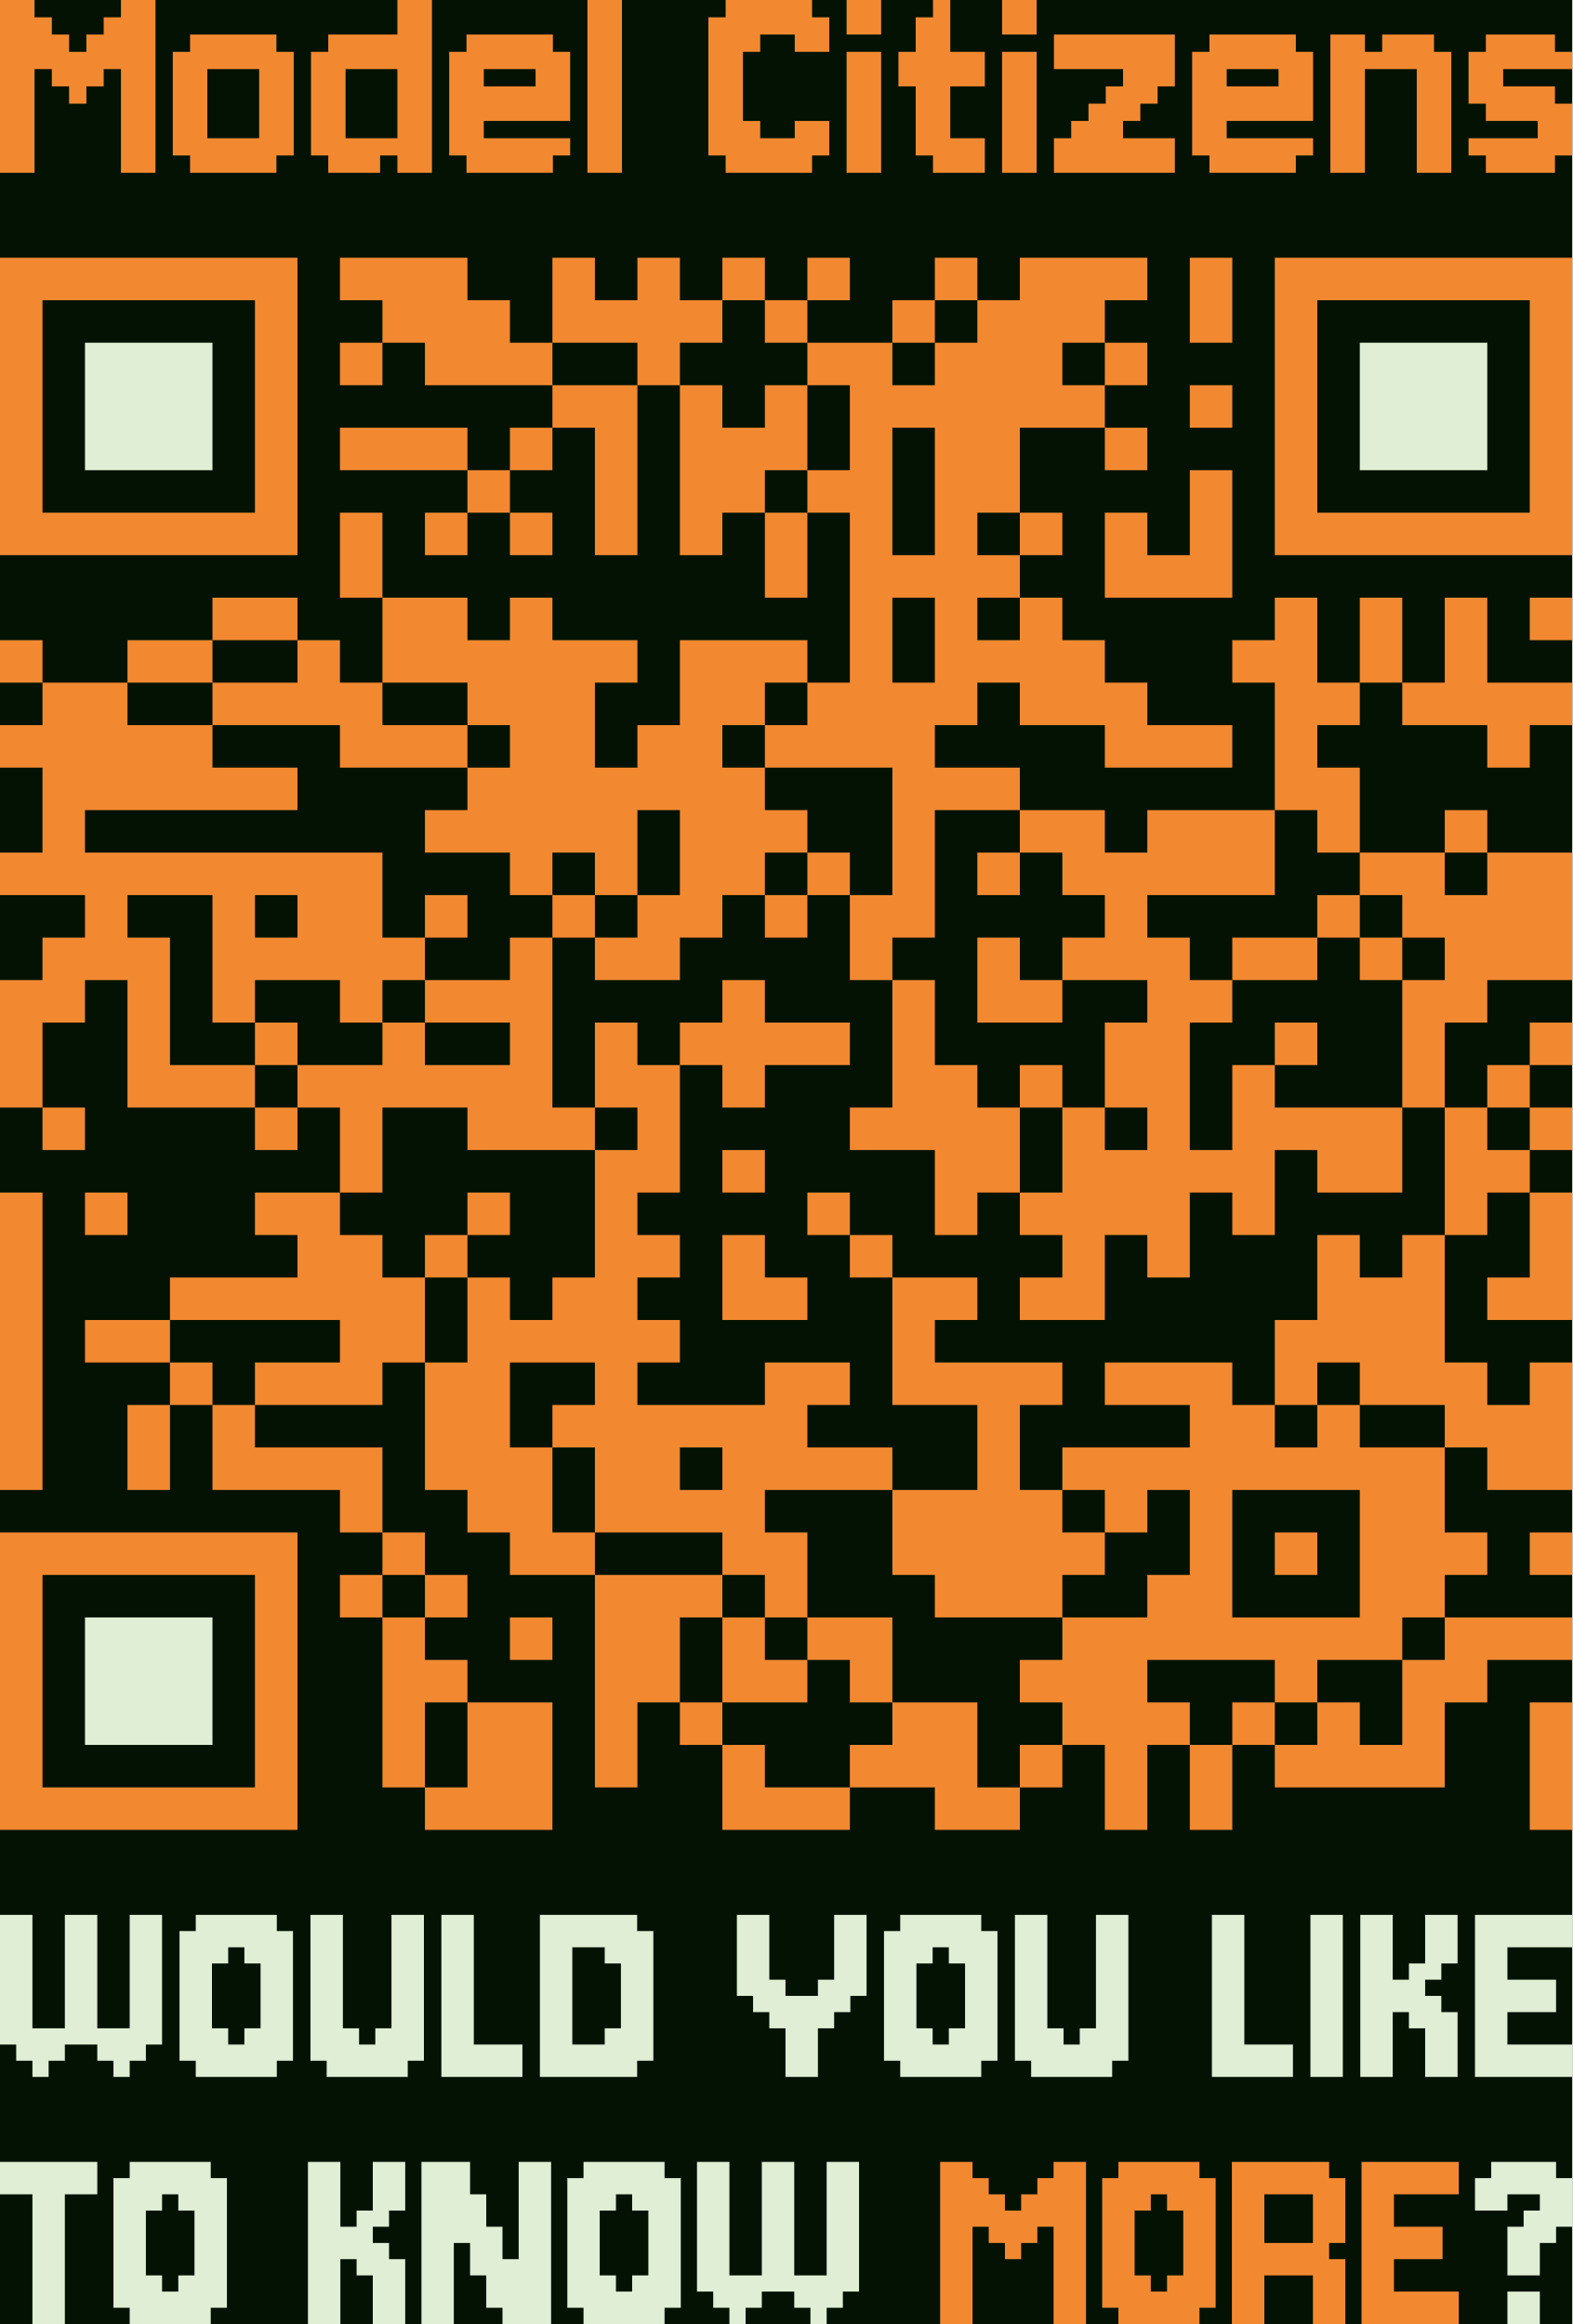
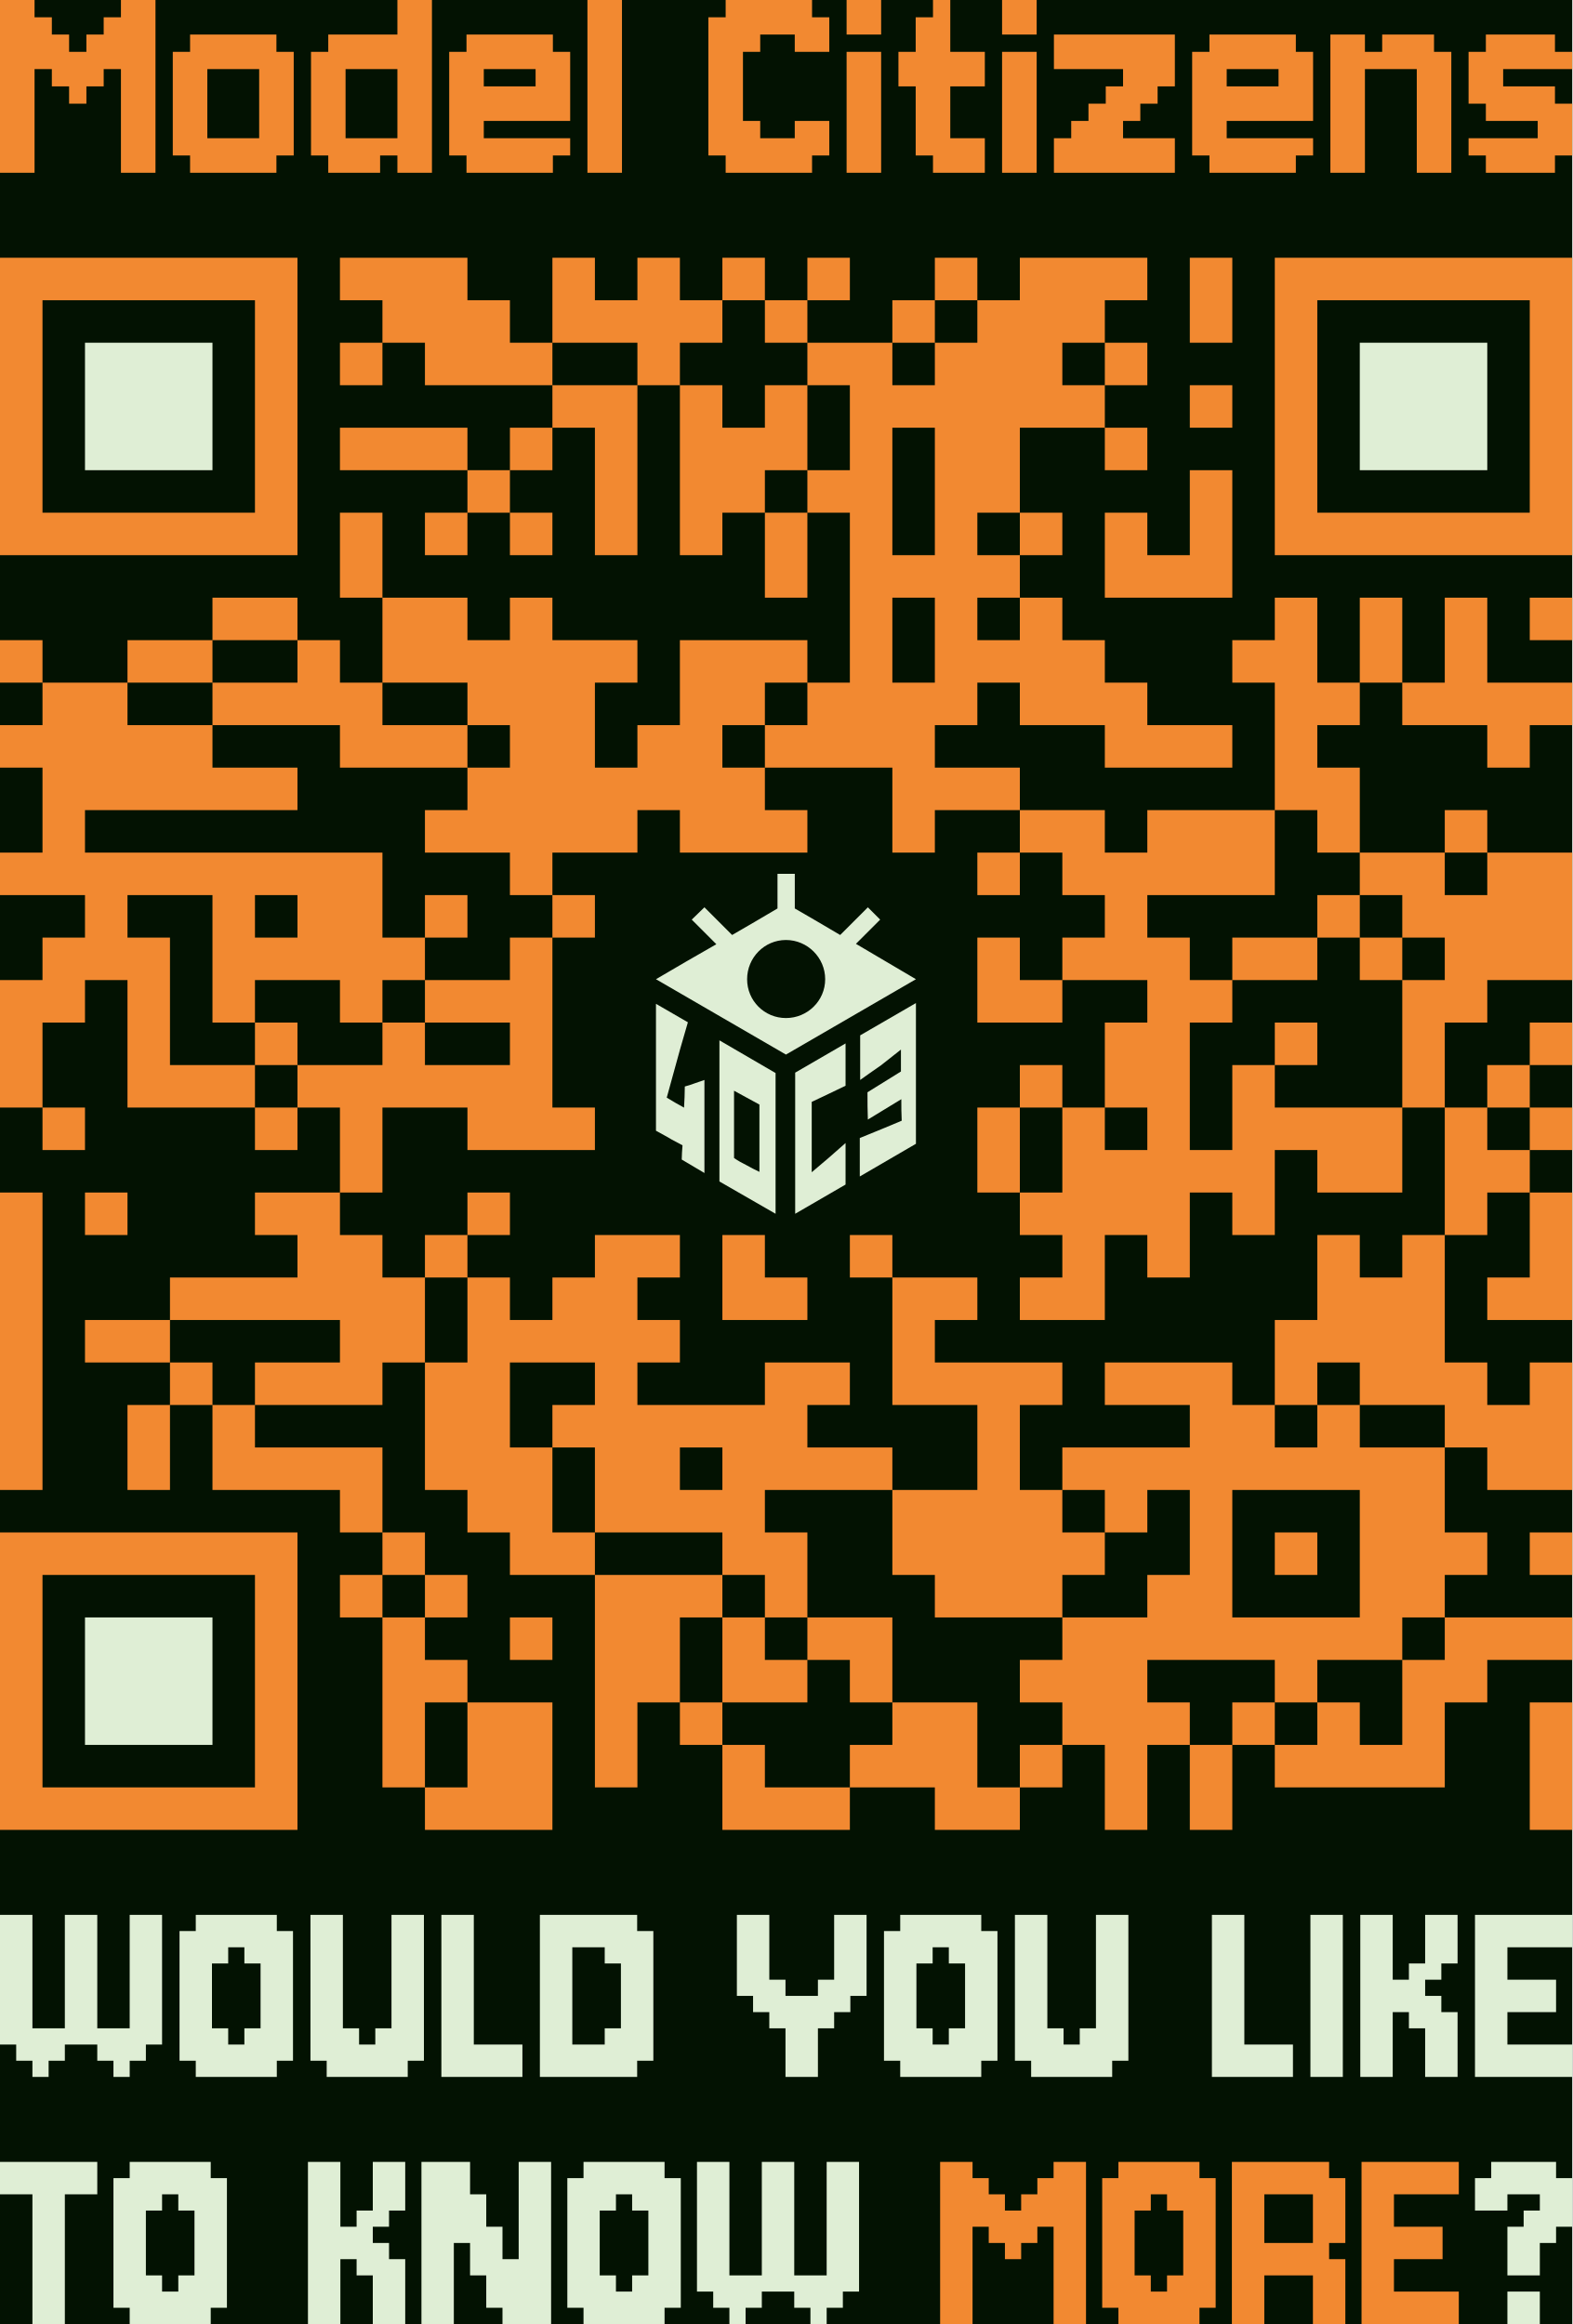
<svg xmlns="http://www.w3.org/2000/svg" width="250" height="369.559" viewBox="0 0 37 54.695">
  <path d="M0 0H37V54.695H0Z" fill="#031202" />
  <g transform="translate(0 0)">
    <path d="M 1.626 2.033 L 1.626 2.033 L 1.22 2.033 L 1.22 1.626 L 0.813 1.626 L 0.813 4.066 L 0 4.066 L 0 0 L 0.813 0 L 0.813 0.407 L 1.22 0.407 L 1.22 0.813 L 1.626 0.813 L 1.626 1.22 L 2.033 1.22 L 2.033 0.813 L 2.44 0.813 L 2.44 0.407 L 2.846 0.407 L 2.846 0 L 3.659 0 L 3.659 4.066 L 2.846 4.066 L 2.846 1.626 L 2.44 1.626 L 2.44 2.033 L 2.033 2.033 L 2.033 2.44 L 1.626 2.44 Z M 4.066 1.22 L 4.066 1.22 L 4.473 1.22 L 4.473 0.813 L 6.505 0.813 L 6.505 1.22 L 6.912 1.22 L 6.912 3.659 L 6.505 3.659 L 6.505 4.066 L 4.473 4.066 L 4.473 3.659 L 4.066 3.659 Z M 6.099 1.626 L 6.099 1.626 L 4.879 1.626 L 4.879 3.253 L 6.099 3.253 Z M 9.352 0.813 L 9.352 0.813 L 9.352 0 L 10.165 0 L 10.165 4.066 L 9.352 4.066 L 9.352 3.659 L 8.945 3.659 L 8.945 4.066 L 7.725 4.066 L 7.725 3.659 L 7.319 3.659 L 7.319 1.22 L 7.725 1.22 L 7.725 0.813 Z M 9.352 3.253 L 9.352 3.253 L 9.352 1.626 L 8.132 1.626 L 8.132 3.253 Z M 10.571 1.22 L 10.571 1.22 L 10.978 1.22 L 10.978 0.813 L 13.011 0.813 L 13.011 1.22 L 13.418 1.22 L 13.418 2.846 L 11.385 2.846 L 11.385 3.253 L 13.418 3.253 L 13.418 3.659 L 13.011 3.659 L 13.011 4.066 L 10.978 4.066 L 10.978 3.659 L 10.571 3.659 Z M 11.385 2.033 L 11.385 2.033 L 12.604 2.033 L 12.604 1.626 L 11.385 1.626 Z M 13.824 0 L 13.824 0 L 14.637 0 L 14.637 4.066 L 13.824 4.066 Z M 18.703 2.846 L 18.703 2.846 L 19.516 2.846 L 19.516 3.659 L 19.11 3.659 L 19.11 4.066 L 17.077 4.066 L 17.077 3.659 L 16.67 3.659 L 16.67 0.407 L 17.077 0.407 L 17.077 0 L 19.11 0 L 19.11 0.407 L 19.516 0.407 L 19.516 1.22 L 18.703 1.22 L 18.703 0.813 L 17.89 0.813 L 17.89 1.22 L 17.484 1.22 L 17.484 2.846 L 17.89 2.846 L 17.89 3.253 L 18.703 3.253 Z M 19.923 0 L 19.923 0 L 20.736 0 L 20.736 0.813 L 19.923 0.813 Z M 19.923 1.22 L 19.923 1.22 L 20.736 1.22 L 20.736 4.066 L 19.923 4.066 Z M 21.143 1.22 L 21.143 1.22 L 21.549 1.22 L 21.549 0.407 L 21.956 0.407 L 21.956 0 L 22.363 0 L 22.363 1.22 L 23.176 1.22 L 23.176 2.033 L 22.363 2.033 L 22.363 3.253 L 23.176 3.253 L 23.176 4.066 L 21.956 4.066 L 21.956 3.659 L 21.549 3.659 L 21.549 2.033 L 21.143 2.033 Z M 23.582 0 L 23.582 0 L 24.396 0 L 24.396 0.813 L 23.582 0.813 Z M 23.582 1.22 L 23.582 1.22 L 24.396 1.22 L 24.396 4.066 L 23.582 4.066 Z M 24.802 3.253 L 24.802 3.253 L 25.209 3.253 L 25.209 2.846 L 25.615 2.846 L 25.615 2.44 L 26.022 2.44 L 26.022 2.033 L 26.429 2.033 L 26.429 1.626 L 24.802 1.626 L 24.802 0.813 L 27.648 0.813 L 27.648 2.033 L 27.242 2.033 L 27.242 2.44 L 26.835 2.44 L 26.835 2.846 L 26.429 2.846 L 26.429 3.253 L 27.648 3.253 L 27.648 4.066 L 24.802 4.066 Z M 28.055 1.22 L 28.055 1.22 L 28.462 1.22 L 28.462 0.813 L 30.495 0.813 L 30.495 1.22 L 30.901 1.22 L 30.901 2.846 L 28.868 2.846 L 28.868 3.253 L 30.901 3.253 L 30.901 3.659 L 30.495 3.659 L 30.495 4.066 L 28.462 4.066 L 28.462 3.659 L 28.055 3.659 Z M 28.868 2.033 L 28.868 2.033 L 30.088 2.033 L 30.088 1.626 L 28.868 1.626 Z M 32.121 1.22 L 32.121 1.22 L 32.527 1.22 L 32.527 0.813 L 33.747 0.813 L 33.747 1.22 L 34.154 1.22 L 34.154 4.066 L 33.341 4.066 L 33.341 1.626 L 32.121 1.626 L 32.121 4.066 L 31.308 4.066 L 31.308 0.813 L 32.121 0.813 Z M 34.967 3.659 L 34.967 3.659 L 34.56 3.659 L 34.56 3.253 L 36.187 3.253 L 36.187 2.846 L 34.967 2.846 L 34.967 2.44 L 34.56 2.44 L 34.56 1.22 L 34.967 1.22 L 34.967 0.813 L 36.593 0.813 L 36.593 1.22 L 37 1.22 L 37 1.626 L 35.374 1.626 L 35.374 2.033 L 36.593 2.033 L 36.593 2.44 L 37 2.44 L 37 3.659 L 36.593 3.659 L 36.593 4.066 L 34.967 4.066 Z " fill="#f28931" />
  </g>
  <g transform="translate(0 6.066)">
-     <path d="M8 0H9V1H8ZM9 0H10V1H9ZM10 0H11V1H10ZM13 0H14V1H13ZM15 0H16V1H15ZM17 0H18V1H17ZM19 0H20V1H19ZM22 0H23V1H22ZM24 0H25V1H24ZM25 0H26V1H25ZM26 0H27V1H26ZM28 0H29V1H28ZM9 1H10V2H9ZM10 1H11V2H10ZM11 1H12V2H11ZM13 1H14V2H13ZM14 1H15V2H14ZM15 1H16V2H15ZM16 1H17V2H16ZM18 1H19V2H18ZM21 1H22V2H21ZM23 1H24V2H23ZM24 1H25V2H24ZM25 1H26V2H25ZM28 1H29V2H28ZM8 2H9V3H8ZM10 2H11V3H10ZM11 2H12V3H11ZM12 2H13V3H12ZM15 2H16V3H15ZM19 2H20V3H19ZM20 2H21V3H20ZM22 2H23V3H22ZM23 2H24V3H23ZM24 2H25V3H24ZM26 2H27V3H26ZM13 3H14V4H13ZM14 3H15V4H14ZM16 3H17V4H16ZM18 3H19V4H18ZM20 3H21V4H20ZM21 3H22V4H21ZM22 3H23V4H22ZM23 3H24V4H23ZM24 3H25V4H24ZM25 3H26V4H25ZM28 3H29V4H28ZM8 4H9V5H8ZM9 4H10V5H9ZM10 4H11V5H10ZM12 4H13V5H12ZM14 4H15V5H14ZM16 4H17V5H16ZM17 4H18V5H17ZM18 4H19V5H18ZM20 4H21V5H20ZM22 4H23V5H22ZM23 4H24V5H23ZM26 4H27V5H26ZM11 5H12V6H11ZM14 5H15V6H14ZM16 5H17V6H16ZM17 5H18V6H17ZM19 5H20V6H19ZM20 5H21V6H20ZM22 5H23V6H22ZM23 5H24V6H23ZM28 5H29V6H28ZM8 6H9V7H8ZM10 6H11V7H10ZM12 6H13V7H12ZM14 6H15V7H14ZM16 6H17V7H16ZM18 6H19V7H18ZM20 6H21V7H20ZM22 6H23V7H22ZM24 6H25V7H24ZM26 6H27V7H26ZM28 6H29V7H28ZM8 7H9V8H8ZM18 7H19V8H18ZM20 7H21V8H20ZM21 7H22V8H21ZM22 7H23V8H22ZM23 7H24V8H23ZM26 7H27V8H26ZM27 7H28V8H27ZM28 7H29V8H28ZM5 8H6V9H5ZM6 8H7V9H6ZM9 8H10V9H9ZM10 8H11V9H10ZM12 8H13V9H12ZM20 8H21V9H20ZM22 8H23V9H22ZM24 8H25V9H24ZM30 8H31V9H30ZM32 8H33V9H32ZM34 8H35V9H34ZM36 8H37V9H36ZM0 9H1V10H0ZM3 9H4V10H3ZM4 9H5V10H4ZM7 9H8V10H7ZM9 9H10V10H9ZM10 9H11V10H10ZM11 9H12V10H11ZM12 9H13V10H12ZM13 9H14V10H13ZM14 9H15V10H14ZM16 9H17V10H16ZM17 9H18V10H17ZM18 9H19V10H18ZM20 9H21V10H20ZM22 9H23V10H22ZM23 9H24V10H23ZM24 9H25V10H24ZM25 9H26V10H25ZM29 9H30V10H29ZM30 9H31V10H30ZM32 9H33V10H32ZM34 9H35V10H34ZM1 10H2V11H1ZM2 10H3V11H2ZM5 10H6V11H5ZM6 10H7V11H6ZM7 10H8V11H7ZM8 10H9V11H8ZM11 10H12V11H11ZM12 10H13V11H12ZM13 10H14V11H13ZM16 10H17V11H16ZM17 10H18V11H17ZM19 10H20V11H19ZM20 10H21V11H20ZM21 10H22V11H21ZM22 10H23V11H22ZM24 10H25V11H24ZM25 10H26V11H25ZM26 10H27V11H26ZM30 10H31V11H30ZM31 10H32V11H31ZM33 10H34V11H33ZM34 10H35V11H34ZM35 10H36V11H35ZM36 10H37V11H36ZM0 11H1V12H0ZM1 11H2V12H1ZM2 11H3V12H2ZM3 11H4V12H3ZM4 11H5V12H4ZM8 11H9V12H8ZM9 11H10V12H9ZM10 11H11V12H10ZM12 11H13V12H12ZM13 11H14V12H13ZM15 11H16V12H15ZM16 11H17V12H16ZM18 11H19V12H18ZM19 11H20V12H19ZM20 11H21V12H20ZM21 11H22V12H21ZM26 11H27V12H26ZM27 11H28V12H27ZM28 11H29V12H28ZM30 11H31V12H30ZM35 11H36V12H35ZM1 12H2V13H1ZM2 12H3V13H2ZM3 12H4V13H3ZM4 12H5V13H4ZM5 12H6V13H5ZM6 12H7V13H6ZM11 12H12V13H11ZM12 12H13V13H12ZM13 12H14V13H13ZM14 12H15V13H14ZM15 12H16V13H15ZM16 12H17V13H16ZM17 12H18V13H17ZM21 12H22V13H21ZM22 12H23V13H22ZM23 12H24V13H23ZM30 12H31V13H30ZM31 12H32V13H31ZM1 13H2V14H1ZM10 13H11V14H10ZM11 13H12V14H11ZM12 13H13V14H12ZM13 13H14V14H13ZM14 13H15V14H14ZM16 13H17V14H16ZM17 13H18V14H17ZM18 13H19V14H18ZM21 13H22V14H21ZM24 13H25V14H24ZM25 13H26V14H25ZM27 13H28V14H27ZM28 13H29V14H28ZM29 13H30V14H29ZM31 13H32V14H31ZM34 13H35V14H34ZM0 14H1V15H0ZM1 14H2V15H1ZM2 14H3V15H2ZM3 14H4V15H3ZM4 14H5V15H4ZM5 14H6V15H5ZM6 14H7V15H6ZM7 14H8V15H7ZM8 14H9V15H8ZM12 14H13V15H12ZM14 14H15V15H14ZM16 14H17V15H16ZM17 14H18V15H17ZM19 14H20V15H19ZM21 14H22V15H21ZM23 14H24V15H23ZM25 14H26V15H25ZM26 14H27V15H26ZM27 14H28V15H27ZM28 14H29V15H28ZM29 14H30V15H29ZM32 14H33V15H32ZM33 14H34V15H33ZM35 14H36V15H35ZM36 14H37V15H36ZM2 15H3V16H2ZM5 15H6V16H5ZM7 15H8V16H7ZM8 15H9V16H8ZM10 15H11V16H10ZM13 15H14V16H13ZM15 15H16V16H15ZM16 15H17V16H16ZM18 15H19V16H18ZM20 15H21V16H20ZM21 15H22V16H21ZM26 15H27V16H26ZM31 15H32V16H31ZM33 15H34V16H33ZM34 15H35V16H34ZM35 15H36V16H35ZM36 15H37V16H36ZM1 16H2V17H1ZM2 16H3V17H2ZM3 16H4V17H3ZM5 16H6V17H5ZM6 16H7V17H6ZM7 16H8V17H7ZM8 16H9V17H8ZM9 16H10V17H9ZM12 16H13V17H12ZM14 16H15V17H14ZM15 16H16V17H15ZM20 16H21V17H20ZM23 16H24V17H23ZM25 16H26V17H25ZM26 16H27V17H26ZM27 16H28V17H27ZM29 16H30V17H29ZM30 16H31V17H30ZM32 16H33V17H32ZM34 16H35V17H34ZM35 16H36V17H35ZM36 16H37V17H36ZM0 17H1V18H0ZM1 17H2V18H1ZM3 17H4V18H3ZM5 17H6V18H5ZM8 17H9V18H8ZM10 17H11V18H10ZM11 17H12V18H11ZM12 17H13V18H12ZM17 17H18V18H17ZM21 17H22V18H21ZM23 17H24V18H23ZM24 17H25V18H24ZM27 17H28V18H27ZM28 17H29V18H28ZM33 17H34V18H33ZM34 17H35V18H34ZM0 18H1V19H0ZM3 18H4V19H3ZM6 18H7V19H6ZM9 18H10V19H9ZM12 18H13V19H12ZM14 18H15V19H14ZM16 18H17V19H16ZM17 18H18V19H17ZM18 18H19V19H18ZM19 18H20V19H19ZM21 18H22V19H21ZM26 18H27V19H26ZM27 18H28V19H27ZM30 18H31V19H30ZM33 18H34V19H33ZM36 18H37V19H36ZM0 19H1V20H0ZM3 19H4V20H3ZM4 19H5V20H4ZM5 19H6V20H5ZM7 19H8V20H7ZM8 19H9V20H8ZM9 19H10V20H9ZM10 19H11V20H10ZM11 19H12V20H11ZM12 19H13V20H12ZM14 19H15V20H14ZM15 19H16V20H15ZM17 19H18V20H17ZM21 19H22V20H21ZM22 19H23V20H22ZM24 19H25V20H24ZM26 19H27V20H26ZM27 19H28V20H27ZM29 19H30V20H29ZM33 19H34V20H33ZM35 19H36V20H35ZM1 20H2V21H1ZM6 20H7V21H6ZM8 20H9V21H8ZM11 20H12V21H11ZM12 20H13V21H12ZM13 20H14V21H13ZM15 20H16V21H15ZM20 20H21V21H20ZM21 20H22V21H21ZM22 20H23V21H22ZM23 20H24V21H23ZM25 20H26V21H25ZM27 20H28V21H27ZM29 20H30V21H29ZM30 20H31V21H30ZM31 20H32V21H31ZM32 20H33V21H32ZM34 20H35V21H34ZM36 20H37V21H36ZM8 21H9V22H8ZM14 21H15V22H14ZM15 21H16V22H15ZM17 21H18V22H17ZM22 21H23V22H22ZM23 21H24V22H23ZM25 21H26V22H25ZM26 21H27V22H26ZM27 21H28V22H27ZM28 21H29V22H28ZM29 21H30V22H29ZM31 21H32V22H31ZM32 21H33V22H32ZM34 21H35V22H34ZM35 21H36V22H35ZM0 22H1V23H0ZM2 22H3V23H2ZM6 22H7V23H6ZM7 22H8V23H7ZM11 22H12V23H11ZM14 22H15V23H14ZM19 22H20V23H19ZM22 22H23V23H22ZM24 22H25V23H24ZM25 22H26V23H25ZM26 22H27V23H26ZM27 22H28V23H27ZM29 22H30V23H29ZM34 22H35V23H34ZM36 22H37V23H36ZM0 23H1V24H0ZM7 23H8V24H7ZM8 23H9V24H8ZM10 23H11V24H10ZM14 23H15V24H14ZM15 23H16V24H15ZM17 23H18V24H17ZM20 23H21V24H20ZM25 23H26V24H25ZM27 23H28V24H27ZM31 23H32V24H31ZM33 23H34V24H33ZM36 23H37V24H36ZM0 24H1V25H0ZM4 24H5V25H4ZM5 24H6V25H5ZM6 24H7V25H6ZM7 24H8V25H7ZM8 24H9V25H8ZM9 24H10V25H9ZM11 24H12V25H11ZM13 24H14V25H13ZM14 24H15V25H14ZM17 24H18V25H17ZM18 24H19V25H18ZM21 24H22V25H21ZM22 24H23V25H22ZM24 24H25V25H24ZM25 24H26V25H25ZM31 24H32V25H31ZM32 24H33V25H32ZM33 24H34V25H33ZM35 24H36V25H35ZM36 24H37V25H36ZM0 25H1V26H0ZM2 25H3V26H2ZM3 25H4V26H3ZM8 25H9V26H8ZM9 25H10V26H9ZM11 25H12V26H11ZM12 25H13V26H12ZM13 25H14V26H13ZM14 25H15V26H14ZM15 25H16V26H15ZM21 25H22V26H21ZM30 25H31V26H30ZM31 25H32V26H31ZM32 25H33V26H32ZM33 25H34V26H33ZM0 26H1V27H0ZM4 26H5V27H4ZM6 26H7V27H6ZM7 26H8V27H7ZM8 26H9V27H8ZM10 26H11V27H10ZM11 26H12V27H11ZM14 26H15V27H14ZM18 26H19V27H18ZM19 26H20V27H19ZM21 26H22V27H21ZM22 26H23V27H22ZM23 26H24V27H23ZM24 26H25V27H24ZM26 26H27V27H26ZM27 26H28V27H27ZM28 26H29V27H28ZM30 26H31V27H30ZM32 26H33V27H32ZM33 26H34V27H33ZM34 26H35V27H34ZM36 26H37V27H36ZM0 27H1V28H0ZM3 27H4V28H3ZM5 27H6V28H5ZM10 27H11V28H10ZM11 27H12V28H11ZM13 27H14V28H13ZM14 27H15V28H14ZM15 27H16V28H15ZM16 27H17V28H16ZM17 27H18V28H17ZM18 27H19V28H18ZM23 27H24V28H23ZM28 27H29V28H28ZM29 27H30V28H29ZM31 27H32V28H31ZM34 27H35V28H34ZM35 27H36V28H35ZM36 27H37V28H36ZM0 28H1V29H0ZM3 28H4V29H3ZM5 28H6V29H5ZM6 28H7V29H6ZM7 28H8V29H7ZM8 28H9V29H8ZM10 28H11V29H10ZM11 28H12V29H11ZM12 28H13V29H12ZM14 28H15V29H14ZM15 28H16V29H15ZM17 28H18V29H17ZM18 28H19V29H18ZM19 28H20V29H19ZM20 28H21V29H20ZM23 28H24V29H23ZM25 28H26V29H25ZM26 28H27V29H26ZM27 28H28V29H27ZM28 28H29V29H28ZM29 28H30V29H29ZM30 28H31V29H30ZM31 28H32V29H31ZM32 28H33V29H32ZM33 28H34V29H33ZM35 28H36V29H35ZM36 28H37V29H36ZM8 29H9V30H8ZM11 29H12V30H11ZM12 29H13V30H12ZM14 29H15V30H14ZM15 29H16V30H15ZM16 29H17V30H16ZM17 29H18V30H17ZM21 29H22V30H21ZM22 29H23V30H22ZM23 29H24V30H23ZM24 29H25V30H24ZM26 29H27V30H26ZM28 29H29V30H28ZM32 29H33V30H32ZM33 29H34V30H33ZM9 30H10V31H9ZM12 30H13V31H12ZM13 30H14V31H13ZM17 30H18V31H17ZM18 30H19V31H18ZM21 30H22V31H21ZM22 30H23V31H22ZM23 30H24V31H23ZM24 30H25V31H24ZM25 30H26V31H25ZM28 30H29V31H28ZM30 30H31V31H30ZM32 30H33V31H32ZM33 30H34V31H33ZM34 30H35V31H34ZM36 30H37V31H36ZM8 31H9V32H8ZM10 31H11V32H10ZM14 31H15V32H14ZM15 31H16V32H15ZM16 31H17V32H16ZM18 31H19V32H18ZM22 31H23V32H22ZM23 31H24V32H23ZM24 31H25V32H24ZM27 31H28V32H27ZM28 31H29V32H28ZM32 31H33V32H32ZM33 31H34V32H33ZM9 32H10V33H9ZM12 32H13V33H12ZM14 32H15V33H14ZM15 32H16V33H15ZM17 32H18V33H17ZM19 32H20V33H19ZM20 32H21V33H20ZM25 32H26V33H25ZM26 32H27V33H26ZM27 32H28V33H27ZM28 32H29V33H28ZM29 32H30V33H29ZM30 32H31V33H30ZM31 32H32V33H31ZM32 32H33V33H32ZM34 32H35V33H34ZM35 32H36V33H35ZM36 32H37V33H36ZM9 33H10V34H9ZM10 33H11V34H10ZM14 33H15V34H14ZM15 33H16V34H15ZM17 33H18V34H17ZM18 33H19V34H18ZM20 33H21V34H20ZM24 33H25V34H24ZM25 33H26V34H25ZM26 33H27V34H26ZM30 33H31V34H30ZM33 33H34V34H33ZM34 33H35V34H34ZM9 34H10V35H9ZM11 34H12V35H11ZM12 34H13V35H12ZM14 34H15V35H14ZM16 34H17V35H16ZM21 34H22V35H21ZM22 34H23V35H22ZM25 34H26V35H25ZM26 34H27V35H26ZM27 34H28V35H27ZM29 34H30V35H29ZM31 34H32V35H31ZM33 34H34V35H33ZM36 34H37V35H36ZM9 35H10V36H9ZM11 35H12V36H11ZM12 35H13V36H12ZM14 35H15V36H14ZM17 35H18V36H17ZM20 35H21V36H20ZM21 35H22V36H21ZM22 35H23V36H22ZM24 35H25V36H24ZM26 35H27V36H26ZM28 35H29V36H28ZM30 35H31V36H30ZM31 35H32V36H31ZM32 35H33V36H32ZM33 35H34V36H33ZM36 35H37V36H36ZM10 36H11V37H10ZM11 36H12V37H11ZM12 36H13V37H12ZM17 36H18V37H17ZM18 36H19V37H18ZM19 36H20V37H19ZM22 36H23V37H22ZM23 36H24V37H23ZM26 36H27V37H26ZM28 36H29V37H28ZM36 36H37V37H36Z" fill="#f28931" />
+     <path d="M8 0H9V1H8ZM9 0H10V1H9ZM10 0H11V1H10ZM13 0H14V1H13ZM15 0H16V1H15ZM17 0H18V1H17ZM19 0H20V1H19ZM22 0H23V1H22ZM24 0H25V1H24ZM25 0H26V1H25ZM26 0H27V1H26ZM28 0H29V1H28ZM9 1H10V2H9ZM10 1H11V2H10ZM11 1H12V2H11ZM13 1H14V2H13ZM14 1H15V2H14ZM15 1H16V2H15ZM16 1H17V2H16ZM18 1H19V2H18ZM21 1H22V2H21ZM23 1H24V2H23ZM24 1H25V2H24ZM25 1H26V2H25ZM28 1H29V2H28ZM8 2H9V3H8ZM10 2H11V3H10ZM11 2H12V3H11ZM12 2H13V3H12ZM15 2H16V3H15ZM19 2H20V3H19ZM20 2H21V3H20ZM22 2H23V3H22ZM23 2H24V3H23ZM24 2H25V3H24ZM26 2H27V3H26ZM13 3H14V4H13ZM14 3H15V4H14ZM16 3H17V4H16ZM18 3H19V4H18ZM20 3H21V4H20ZM21 3H22V4H21ZM22 3H23V4H22ZM23 3H24V4H23ZM24 3H25V4H24ZM25 3H26V4H25ZM28 3H29V4H28ZM8 4H9V5H8ZM9 4H10V5H9ZM10 4H11V5H10ZM12 4H13V5H12ZM14 4H15V5H14ZM16 4H17V5H16ZM17 4H18V5H17ZM18 4H19V5H18ZM20 4H21V5H20ZM22 4H23V5H22ZM23 4H24V5H23ZM26 4H27V5H26ZM11 5H12V6H11ZM14 5H15V6H14ZM16 5H17V6H16ZM17 5H18V6H17ZM19 5H20V6H19ZM20 5H21V6H20ZM22 5H23V6H22ZM23 5H24V6H23ZM28 5H29V6H28ZM8 6H9V7H8ZM10 6H11V7H10ZM12 6H13V7H12ZM14 6H15V7H14ZM16 6H17V7H16ZM18 6H19V7H18ZM20 6H21V7H20ZM22 6H23V7H22ZM24 6H25V7H24ZM26 6H27V7H26ZM28 6H29V7H28ZM8 7H9V8H8ZM18 7H19V8H18ZM20 7H21V8H20ZM21 7H22V8H21ZM22 7H23V8H22ZM23 7H24V8H23ZM26 7H27V8H26ZM27 7H28V8H27ZM28 7H29V8H28ZM5 8H6V9H5ZM6 8H7V9H6ZM9 8H10V9H9ZM10 8H11V9H10ZM12 8H13V9H12ZM20 8H21V9H20ZM22 8H23V9H22ZM24 8H25V9H24ZM30 8H31V9H30ZM32 8H33V9H32ZM34 8H35V9H34ZM36 8H37V9H36ZM0 9H1V10H0ZM3 9H4V10H3ZM4 9H5V10H4ZM7 9H8V10H7ZM9 9H10V10H9ZM10 9H11V10H10ZM11 9H12V10H11ZM12 9H13V10H12ZM13 9H14V10H13ZM14 9H15V10H14ZM16 9H17V10H16ZM17 9H18V10H17ZM18 9H19V10H18ZM20 9H21V10H20ZM22 9H23V10H22ZM23 9H24V10H23ZM24 9H25V10H24ZM25 9H26V10H25ZM29 9H30V10H29ZM30 9H31V10H30ZM32 9H33V10H32ZM34 9H35V10H34ZM1 10H2V11H1ZM2 10H3V11H2ZM5 10H6V11H5ZM6 10H7V11H6ZM7 10H8V11H7ZM8 10H9V11H8ZM11 10H12V11H11ZM12 10H13V11H12ZM13 10H14V11H13ZM16 10H17V11H16ZM17 10H18V11H17ZM19 10H20V11H19ZM20 10H21V11H20ZM21 10H22V11H21ZM22 10H23V11H22ZM24 10H25V11H24ZM25 10H26V11H25ZM26 10H27V11H26ZM30 10H31V11H30ZM31 10H32V11H31ZM33 10H34V11H33ZM34 10H35V11H34ZM35 10H36V11H35ZM36 10H37V11H36ZM0 11H1V12H0ZM1 11H2V12H1ZM2 11H3V12H2ZM3 11H4V12H3ZM4 11H5V12H4ZM8 11H9V12H8ZM9 11H10V12H9ZM10 11H11V12H10ZM12 11H13V12H12ZM13 11H14V12H13ZM15 11H16V12H15ZM16 11H17V12H16ZM18 11H19V12H18ZM19 11H20V12H19ZM20 11H21V12H20ZM21 11H22V12H21ZM26 11H27V12H26ZM27 11H28V12H27ZM28 11H29V12H28ZM30 11H31V12H30ZM35 11H36V12H35ZM1 12H2V13H1ZM2 12H3V13H2ZM3 12H4V13H3ZM4 12H5V13H4ZM5 12H6V13H5ZM6 12H7V13H6ZM11 12H12V13H11ZM12 12H13V13H12ZM13 12H14V13H13ZM14 12H15V13H14ZM15 12H16V13H15ZM16 12H17V13H16ZM17 12H18V13H17ZM21 12H22V13H21ZM22 12H23V13H22ZM23 12H24V13H23ZM30 12H31V13H30ZM31 12H32V13H31ZM1 13H2V14H1ZM10 13H11V14H10ZM11 13H12V14H11ZM12 13H13V14H12ZM13 13H14V14H13ZM14 13H15V14H14ZM16 13H17V14H16ZM17 13H18V14H17ZM18 13H19V14H18ZM21 13H22V14H21ZM24 13H25V14H24ZM25 13H26V14H25ZM27 13H28V14H27ZM28 13H29V14H28ZM29 13H30V14H29ZM31 13H32V14H31ZM34 13H35V14H34ZM0 14H1V15H0ZM1 14H2V15H1ZM2 14H3V15H2ZM3 14H4V15H3ZM4 14H5V15H4ZM5 14H6V15H5ZM6 14H7V15H6ZM7 14H8V15H7ZM8 14H9V15H8ZM12 14H13V15H12ZM23 14H24V15H23ZM25 14H26V15H25ZM26 14H27V15H26ZM27 14H28V15H27ZM28 14H29V15H28ZM29 14H30V15H29ZM32 14H33V15H32ZM33 14H34V15H33ZM35 14H36V15H35ZM36 14H37V15H36ZM2 15H3V16H2ZM5 15H6V16H5ZM7 15H8V16H7ZM8 15H9V16H8ZM10 15H11V16H10ZM13 15H14V16H13ZM26 15H27V16H26ZM31 15H32V16H31ZM33 15H34V16H33ZM34 15H35V16H34ZM35 15H36V16H35ZM36 15H37V16H36ZM1 16H2V17H1ZM2 16H3V17H2ZM3 16H4V17H3ZM5 16H6V17H5ZM6 16H7V17H6ZM7 16H8V17H7ZM8 16H9V17H8ZM9 16H10V17H9ZM12 16H13V17H12ZM23 16H24V17H23ZM25 16H26V17H25ZM26 16H27V17H26ZM27 16H28V17H27ZM29 16H30V17H29ZM30 16H31V17H30ZM32 16H33V17H32ZM34 16H35V17H34ZM35 16H36V17H35ZM36 16H37V17H36ZM0 17H1V18H0ZM1 17H2V18H1ZM3 17H4V18H3ZM5 17H6V18H5ZM8 17H9V18H8ZM10 17H11V18H10ZM11 17H12V18H11ZM12 17H13V18H12ZM23 17H24V18H23ZM24 17H25V18H24ZM27 17H28V18H27ZM28 17H29V18H28ZM33 17H34V18H33ZM34 17H35V18H34ZM0 18H1V19H0ZM3 18H4V19H3ZM6 18H7V19H6ZM9 18H10V19H9ZM12 18H13V19H12ZM26 18H27V19H26ZM27 18H28V19H27ZM30 18H31V19H30ZM33 18H34V19H33ZM36 18H37V19H36ZM0 19H1V20H0ZM3 19H4V20H3ZM4 19H5V20H4ZM5 19H6V20H5ZM7 19H8V20H7ZM8 19H9V20H8ZM9 19H10V20H9ZM10 19H11V20H10ZM11 19H12V20H11ZM12 19H13V20H12ZM24 19H25V20H24ZM26 19H27V20H26ZM27 19H28V20H27ZM29 19H30V20H29ZM33 19H34V20H33ZM35 19H36V20H35ZM1 20H2V21H1ZM6 20H7V21H6ZM8 20H9V21H8ZM11 20H12V21H11ZM12 20H13V21H12ZM13 20H14V21H13ZM23 20H24V21H23ZM25 20H26V21H25ZM27 20H28V21H27ZM29 20H30V21H29ZM30 20H31V21H30ZM31 20H32V21H31ZM32 20H33V21H32ZM34 20H35V21H34ZM36 20H37V21H36ZM8 21H9V22H8ZM23 21H24V22H23ZM25 21H26V22H25ZM26 21H27V22H26ZM27 21H28V22H27ZM28 21H29V22H28ZM29 21H30V22H29ZM31 21H32V22H31ZM32 21H33V22H32ZM34 21H35V22H34ZM35 21H36V22H35ZM0 22H1V23H0ZM2 22H3V23H2ZM6 22H7V23H6ZM7 22H8V23H7ZM11 22H12V23H11ZM24 22H25V23H24ZM25 22H26V23H25ZM26 22H27V23H26ZM27 22H28V23H27ZM29 22H30V23H29ZM34 22H35V23H34ZM36 22H37V23H36ZM0 23H1V24H0ZM7 23H8V24H7ZM8 23H9V24H8ZM10 23H11V24H10ZM14 23H15V24H14ZM15 23H16V24H15ZM17 23H18V24H17ZM20 23H21V24H20ZM25 23H26V24H25ZM27 23H28V24H27ZM31 23H32V24H31ZM33 23H34V24H33ZM36 23H37V24H36ZM0 24H1V25H0ZM4 24H5V25H4ZM5 24H6V25H5ZM6 24H7V25H6ZM7 24H8V25H7ZM8 24H9V25H8ZM9 24H10V25H9ZM11 24H12V25H11ZM13 24H14V25H13ZM14 24H15V25H14ZM17 24H18V25H17ZM18 24H19V25H18ZM21 24H22V25H21ZM22 24H23V25H22ZM24 24H25V25H24ZM25 24H26V25H25ZM31 24H32V25H31ZM32 24H33V25H32ZM33 24H34V25H33ZM35 24H36V25H35ZM36 24H37V25H36ZM0 25H1V26H0ZM2 25H3V26H2ZM3 25H4V26H3ZM8 25H9V26H8ZM9 25H10V26H9ZM11 25H12V26H11ZM12 25H13V26H12ZM13 25H14V26H13ZM14 25H15V26H14ZM15 25H16V26H15ZM21 25H22V26H21ZM30 25H31V26H30ZM31 25H32V26H31ZM32 25H33V26H32ZM33 25H34V26H33ZM0 26H1V27H0ZM4 26H5V27H4ZM6 26H7V27H6ZM7 26H8V27H7ZM8 26H9V27H8ZM10 26H11V27H10ZM11 26H12V27H11ZM14 26H15V27H14ZM18 26H19V27H18ZM19 26H20V27H19ZM21 26H22V27H21ZM22 26H23V27H22ZM23 26H24V27H23ZM24 26H25V27H24ZM26 26H27V27H26ZM27 26H28V27H27ZM28 26H29V27H28ZM30 26H31V27H30ZM32 26H33V27H32ZM33 26H34V27H33ZM34 26H35V27H34ZM36 26H37V27H36ZM0 27H1V28H0ZM3 27H4V28H3ZM5 27H6V28H5ZM10 27H11V28H10ZM11 27H12V28H11ZM13 27H14V28H13ZM14 27H15V28H14ZM15 27H16V28H15ZM16 27H17V28H16ZM17 27H18V28H17ZM18 27H19V28H18ZM23 27H24V28H23ZM28 27H29V28H28ZM29 27H30V28H29ZM31 27H32V28H31ZM34 27H35V28H34ZM35 27H36V28H35ZM36 27H37V28H36ZM0 28H1V29H0ZM3 28H4V29H3ZM5 28H6V29H5ZM6 28H7V29H6ZM7 28H8V29H7ZM8 28H9V29H8ZM10 28H11V29H10ZM11 28H12V29H11ZM12 28H13V29H12ZM14 28H15V29H14ZM15 28H16V29H15ZM17 28H18V29H17ZM18 28H19V29H18ZM19 28H20V29H19ZM20 28H21V29H20ZM23 28H24V29H23ZM25 28H26V29H25ZM26 28H27V29H26ZM27 28H28V29H27ZM28 28H29V29H28ZM29 28H30V29H29ZM30 28H31V29H30ZM31 28H32V29H31ZM32 28H33V29H32ZM33 28H34V29H33ZM35 28H36V29H35ZM36 28H37V29H36ZM8 29H9V30H8ZM11 29H12V30H11ZM12 29H13V30H12ZM14 29H15V30H14ZM15 29H16V30H15ZM16 29H17V30H16ZM17 29H18V30H17ZM21 29H22V30H21ZM22 29H23V30H22ZM23 29H24V30H23ZM24 29H25V30H24ZM26 29H27V30H26ZM28 29H29V30H28ZM32 29H33V30H32ZM33 29H34V30H33ZM9 30H10V31H9ZM12 30H13V31H12ZM13 30H14V31H13ZM17 30H18V31H17ZM18 30H19V31H18ZM21 30H22V31H21ZM22 30H23V31H22ZM23 30H24V31H23ZM24 30H25V31H24ZM25 30H26V31H25ZM28 30H29V31H28ZM30 30H31V31H30ZM32 30H33V31H32ZM33 30H34V31H33ZM34 30H35V31H34ZM36 30H37V31H36ZM8 31H9V32H8ZM10 31H11V32H10ZM14 31H15V32H14ZM15 31H16V32H15ZM16 31H17V32H16ZM18 31H19V32H18ZM22 31H23V32H22ZM23 31H24V32H23ZM24 31H25V32H24ZM27 31H28V32H27ZM28 31H29V32H28ZM32 31H33V32H32ZM33 31H34V32H33ZM9 32H10V33H9ZM12 32H13V33H12ZM14 32H15V33H14ZM15 32H16V33H15ZM17 32H18V33H17ZM19 32H20V33H19ZM20 32H21V33H20ZM25 32H26V33H25ZM26 32H27V33H26ZM27 32H28V33H27ZM28 32H29V33H28ZM29 32H30V33H29ZM30 32H31V33H30ZM31 32H32V33H31ZM32 32H33V33H32ZM34 32H35V33H34ZM35 32H36V33H35ZM36 32H37V33H36ZM9 33H10V34H9ZM10 33H11V34H10ZM14 33H15V34H14ZM15 33H16V34H15ZM17 33H18V34H17ZM18 33H19V34H18ZM20 33H21V34H20ZM24 33H25V34H24ZM25 33H26V34H25ZM26 33H27V34H26ZM30 33H31V34H30ZM33 33H34V34H33ZM34 33H35V34H34ZM9 34H10V35H9ZM11 34H12V35H11ZM12 34H13V35H12ZM14 34H15V35H14ZM16 34H17V35H16ZM21 34H22V35H21ZM22 34H23V35H22ZM25 34H26V35H25ZM26 34H27V35H26ZM27 34H28V35H27ZM29 34H30V35H29ZM31 34H32V35H31ZM33 34H34V35H33ZM36 34H37V35H36ZM9 35H10V36H9ZM11 35H12V36H11ZM12 35H13V36H12ZM14 35H15V36H14ZM17 35H18V36H17ZM20 35H21V36H20ZM21 35H22V36H21ZM22 35H23V36H22ZM24 35H25V36H24ZM26 35H27V36H26ZM28 35H29V36H28ZM30 35H31V36H30ZM31 35H32V36H31ZM32 35H33V36H32ZM33 35H34V36H33ZM36 35H37V36H36ZM10 36H11V37H10ZM11 36H12V37H11ZM12 36H13V37H12ZM17 36H18V37H17ZM18 36H19V37H18ZM19 36H20V37H19ZM22 36H23V37H22ZM23 36H24V37H23ZM26 36H27V37H26ZM28 36H29V37H28ZM36 36H37V37H36Z" fill="#f28931" />
    <path d="M0 0H7V7H0ZM1 1H6V6H1ZM30 0H37V7H30ZM31 1H36V6H31ZM0 30H7V37H0ZM1 31H6V36H1Z" fill="#f28931" fill-rule="evenodd" />
    <path d="M2 2H5V5H2ZM32 2H35V5H32ZM2 32H5V35H2Z" fill="#dfeed5" />
+     <g transform="translate(15.437 14.5) scale(0.0904977)">
+       <g id="icon-Ebene_2">
+         <g id="icon-Content">
+           <g>
+             <path d="M52,18.2l6.3-6.3-3.2-3.2-7.2,7.2q-5.9-3.5-11.8-6.9V0h-4.5v9q-5.9,3.5-11.8,6.9l-7.2-7.2-3.3,3.2,6.4,6.4Q7.8,22.8,0,27.4q16.9,9.8,33.8,19.6,16.9-9.8,33.8-19.6-7.8-4.6-15.6-9.2h0ZM33.8,37.5c-5.6,0-10.1-4.5-10.1-10.1s4.5-10.2,10.1-10.2,10.2,4.6,10.2,10.2S39.4,37.5,33.8,37.5Z" fill="#dfeed5" />
+             <g>
+               <path d="M31.1,51.8l-14.6-8.5v36.7l14.6,8.4S31.1,51.8,31.1,51.8ZM26.9,68.3v9.2c-1.1-.5-2.2-1.1-3.3-1.7-1.2-.6-2.3-1.2-3.3-1.9v-17.5c1.1.6,2.2,1.2,3.3,1.8,1.1.6,2.2,1.2,3.3,1.8v8.3h0Z" fill="#dfeed5" />
+               <path d="M53.1,47.2v6.4c1.7-1.2,3.5-2.5,5.4-3.8q2.7-2.1,5.2-4.1c0,2.3,0,3.4,0,5.7q-4.4,2.7-8.7,5.4c0,2.4,0,4.8.1,7.1,2.9-1.8,5.8-3.5,8.7-5.3,0,2.3,0,3.4.1,5.6q-2.1.9-4.3,1.8c-2.2.9-4.4,1.8-6.6,2.7v10l14.6-8.5c0-12.2,0-24.4,0-36.6l-14.5,8.4v5.2h0Z" fill="#dfeed5" />
+               <path d="M12.6,53.6c-.8.3-1.7.6-2.6.9-.8.3-1.7.6-2.5.8,0,1.8-.1,3.7-.2,5.5-1.8-1-2.7-1.5-4.5-2.6q1.7-6.3,3.5-12.7,1-3.4,2-6.9L0,33.8v33c1.4.8,2.8,1.5,4.1,2.3.9.5,1.9,1,2.8,1.5-.1,1.5-.2,2.5-.2,3.7l5.9,3.5v-24.2h0Z" fill="#dfeed5" />
+               <path d="M40.5,77.6q0-9.2,0-18.3c3-1.4,5.9-2.8,8.8-4.2v-11l-13.1,7.6v36.7l13.1-7.6v-10.8c-2.9,2.6-5.8,5.1-8.8,7.6h0Z" fill="#dfeed5" />
+             </g>
+           </g>
+         </g>
+       </g>
+     </g>
  </g>
  <g transform="translate(0 45.066)">
    <path d="M 0 0 L 0 0 L 0.763 0 L 0.763 2.67 L 1.526 2.67 L 1.526 0 L 2.289 0 L 2.289 2.67 L 3.052 2.67 L 3.052 0 L 3.814 0 L 3.814 3.052 L 3.433 3.052 L 3.433 3.433 L 3.052 3.433 L 3.052 3.814 L 2.67 3.814 L 2.67 3.433 L 2.289 3.433 L 2.289 3.052 L 1.526 3.052 L 1.526 3.433 L 1.144 3.433 L 1.144 3.814 L 0.763 3.814 L 0.763 3.433 L 0.381 3.433 L 0.381 3.052 L 0 3.052 Z M 4.225 0.381 L 4.225 0.381 L 4.607 0.381 L 4.607 0 L 6.514 0 L 6.514 0.381 L 6.895 0.381 L 6.895 3.433 L 6.514 3.433 L 6.514 3.814 L 4.607 3.814 L 4.607 3.433 L 4.225 3.433 Z M 5.751 2.67 L 5.751 2.67 L 6.132 2.67 L 6.132 1.144 L 5.751 1.144 L 5.751 0.763 L 5.37 0.763 L 5.37 1.144 L 4.988 1.144 L 4.988 2.67 L 5.37 2.67 L 5.37 3.052 L 5.751 3.052 Z M 8.832 2.67 L 8.832 2.67 L 9.213 2.67 L 9.213 0 L 9.976 0 L 9.976 3.433 L 9.595 3.433 L 9.595 3.814 L 7.688 3.814 L 7.688 3.433 L 7.306 3.433 L 7.306 0 L 8.069 0 L 8.069 2.67 L 8.45 2.67 L 8.45 3.052 L 8.832 3.052 Z M 11.15 3.052 L 11.15 3.052 L 12.294 3.052 L 12.294 3.814 L 10.387 3.814 L 10.387 0 L 11.15 0 Z M 12.705 0 L 12.705 0 L 14.994 0 L 14.994 0.381 L 15.375 0.381 L 15.375 3.433 L 14.994 3.433 L 14.994 3.814 L 12.705 3.814 Z M 14.231 2.67 L 14.231 2.67 L 14.612 2.67 L 14.612 1.144 L 14.231 1.144 L 14.231 0.763 L 13.468 0.763 L 13.468 3.052 L 14.231 3.052 Z M 18.485 2.67 L 18.485 2.67 L 18.104 2.67 L 18.104 2.289 L 17.722 2.289 L 17.722 1.907 L 17.341 1.907 L 17.341 0 L 18.104 0 L 18.104 1.526 L 18.485 1.526 L 18.485 1.907 L 19.248 1.907 L 19.248 1.526 L 19.63 1.526 L 19.63 0 L 20.393 0 L 20.393 1.907 L 20.011 1.907 L 20.011 2.289 L 19.63 2.289 L 19.63 2.67 L 19.248 2.67 L 19.248 3.814 L 18.485 3.814 Z M 20.803 0.381 L 20.803 0.381 L 21.185 0.381 L 21.185 0 L 23.092 0 L 23.092 0.381 L 23.473 0.381 L 23.473 3.433 L 23.092 3.433 L 23.092 3.814 L 21.185 3.814 L 21.185 3.433 L 20.803 3.433 Z M 22.329 2.67 L 22.329 2.67 L 22.711 2.67 L 22.711 1.144 L 22.329 1.144 L 22.329 0.763 L 21.948 0.763 L 21.948 1.144 L 21.566 1.144 L 21.566 2.67 L 21.948 2.67 L 21.948 3.052 L 22.329 3.052 Z M 25.41 2.67 L 25.41 2.67 L 25.791 2.67 L 25.791 0 L 26.554 0 L 26.554 3.433 L 26.173 3.433 L 26.173 3.814 L 24.266 3.814 L 24.266 3.433 L 23.884 3.433 L 23.884 0 L 24.647 0 L 24.647 2.67 L 25.029 2.67 L 25.029 3.052 L 25.41 3.052 Z M 29.283 3.052 L 29.283 3.052 L 30.427 3.052 L 30.427 3.814 L 28.52 3.814 L 28.52 0 L 29.283 0 Z M 30.838 0 L 30.838 0 L 31.601 0 L 31.601 3.814 L 30.838 3.814 Z M 33.156 2.289 L 33.156 2.289 L 32.775 2.289 L 32.775 3.814 L 32.012 3.814 L 32.012 0 L 32.775 0 L 32.775 1.526 L 33.156 1.526 L 33.156 1.144 L 33.538 1.144 L 33.538 0 L 34.301 0 L 34.301 1.144 L 33.919 1.144 L 33.919 1.526 L 33.538 1.526 L 33.538 1.907 L 33.919 1.907 L 33.919 2.289 L 34.301 2.289 L 34.301 3.814 L 33.538 3.814 L 33.538 2.67 L 33.156 2.67 Z M 35.474 3.052 L 35.474 3.052 L 37 3.052 L 37 3.814 L 34.711 3.814 L 34.711 0 L 37 0 L 37 0.763 L 35.474 0.763 L 35.474 1.526 L 36.619 1.526 L 36.619 2.289 L 35.474 2.289 Z M 0.763 6.577 L 0.763 6.577 L 0 6.577 L 0 5.814 L 2.289 5.814 L 2.289 6.577 L 1.526 6.577 L 1.526 9.629 L 0.763 9.629 Z M 2.67 6.196 L 2.67 6.196 L 3.052 6.196 L 3.052 5.814 L 4.959 5.814 L 4.959 6.196 L 5.34 6.196 L 5.34 9.247 L 4.959 9.247 L 4.959 9.629 L 3.052 9.629 L 3.052 9.247 L 2.67 9.247 Z M 4.196 8.485 L 4.196 8.485 L 4.577 8.485 L 4.577 6.959 L 4.196 6.959 L 4.196 6.577 L 3.814 6.577 L 3.814 6.959 L 3.433 6.959 L 3.433 8.485 L 3.814 8.485 L 3.814 8.866 L 4.196 8.866 Z M 8.392 8.103 L 8.392 8.103 L 8.01 8.103 L 8.01 9.629 L 7.247 9.629 L 7.247 5.814 L 8.01 5.814 L 8.01 7.34 L 8.392 7.34 L 8.392 6.959 L 8.773 6.959 L 8.773 5.814 L 9.536 5.814 L 9.536 6.959 L 9.155 6.959 L 9.155 7.34 L 8.773 7.34 L 8.773 7.722 L 9.155 7.722 L 9.155 8.103 L 9.536 8.103 L 9.536 9.629 L 8.773 9.629 L 8.773 8.485 L 8.392 8.485 Z M 11.443 8.485 L 11.443 8.485 L 11.062 8.485 L 11.062 7.722 L 10.68 7.722 L 10.68 9.629 L 9.918 9.629 L 9.918 5.814 L 11.062 5.814 L 11.062 6.577 L 11.443 6.577 L 11.443 7.34 L 11.825 7.34 L 11.825 8.103 L 12.206 8.103 L 12.206 5.814 L 12.969 5.814 L 12.969 9.629 L 11.825 9.629 L 11.825 9.247 L 11.443 9.247 Z M 13.351 6.196 L 13.351 6.196 L 13.732 6.196 L 13.732 5.814 L 15.639 5.814 L 15.639 6.196 L 16.021 6.196 L 16.021 9.247 L 15.639 9.247 L 15.639 9.629 L 13.732 9.629 L 13.732 9.247 L 13.351 9.247 Z M 14.876 8.485 L 14.876 8.485 L 15.258 8.485 L 15.258 6.959 L 14.876 6.959 L 14.876 6.577 L 14.495 6.577 L 14.495 6.959 L 14.113 6.959 L 14.113 8.485 L 14.495 8.485 L 14.495 8.866 L 14.876 8.866 Z M 16.402 5.814 L 16.402 5.814 L 17.165 5.814 L 17.165 8.485 L 17.928 8.485 L 17.928 5.814 L 18.691 5.814 L 18.691 8.485 L 19.454 8.485 L 19.454 5.814 L 20.216 5.814 L 20.216 8.866 L 19.835 8.866 L 19.835 9.247 L 19.454 9.247 L 19.454 9.629 L 19.072 9.629 L 19.072 9.247 L 18.691 9.247 L 18.691 8.866 L 17.928 8.866 L 17.928 9.247 L 17.546 9.247 L 17.546 9.629 L 17.165 9.629 L 17.165 9.247 L 16.784 9.247 L 16.784 8.866 L 16.402 8.866 Z M 35.474 7.34 L 35.474 7.34 L 35.856 7.34 L 35.856 6.959 L 36.237 6.959 L 36.237 6.577 L 35.474 6.577 L 35.474 6.959 L 34.711 6.959 L 34.711 6.196 L 35.093 6.196 L 35.093 5.814 L 36.619 5.814 L 36.619 6.196 L 37 6.196 L 37 7.34 L 36.619 7.34 L 36.619 7.722 L 36.237 7.722 L 36.237 8.485 L 35.474 8.485 Z M 35.474 8.866 L 35.474 8.866 L 36.237 8.866 L 36.237 9.629 L 35.474 9.629 Z " fill="#dfeed5" />
    <path d="M 23.649 7.722 L 23.649 7.722 L 23.268 7.722 L 23.268 7.34 L 22.887 7.34 L 22.887 9.629 L 22.124 9.629 L 22.124 5.814 L 22.887 5.814 L 22.887 6.196 L 23.268 6.196 L 23.268 6.577 L 23.649 6.577 L 23.649 6.959 L 24.031 6.959 L 24.031 6.577 L 24.412 6.577 L 24.412 6.196 L 24.794 6.196 L 24.794 5.814 L 25.557 5.814 L 25.557 9.629 L 24.794 9.629 L 24.794 7.34 L 24.412 7.34 L 24.412 7.722 L 24.031 7.722 L 24.031 8.103 L 23.649 8.103 Z M 25.938 6.196 L 25.938 6.196 L 26.32 6.196 L 26.32 5.814 L 28.227 5.814 L 28.227 6.196 L 28.608 6.196 L 28.608 9.247 L 28.227 9.247 L 28.227 9.629 L 26.32 9.629 L 26.32 9.247 L 25.938 9.247 Z M 27.464 8.485 L 27.464 8.485 L 27.845 8.485 L 27.845 6.959 L 27.464 6.959 L 27.464 6.577 L 27.082 6.577 L 27.082 6.959 L 26.701 6.959 L 26.701 8.485 L 27.082 8.485 L 27.082 8.866 L 27.464 8.866 Z M 28.99 5.814 L 28.99 5.814 L 31.278 5.814 L 31.278 6.196 L 31.66 6.196 L 31.66 7.722 L 31.278 7.722 L 31.278 8.103 L 31.66 8.103 L 31.66 9.629 L 30.897 9.629 L 30.897 8.485 L 29.753 8.485 L 29.753 9.629 L 28.99 9.629 Z M 30.897 7.722 L 30.897 7.722 L 30.897 6.577 L 29.753 6.577 L 29.753 7.722 Z M 32.804 8.866 L 32.804 8.866 L 34.33 8.866 L 34.33 9.629 L 32.041 9.629 L 32.041 5.814 L 34.33 5.814 L 34.33 6.577 L 32.804 6.577 L 32.804 7.34 L 33.948 7.34 L 33.948 8.103 L 32.804 8.103 Z " fill="#f28931" />
  </g>
</svg>
